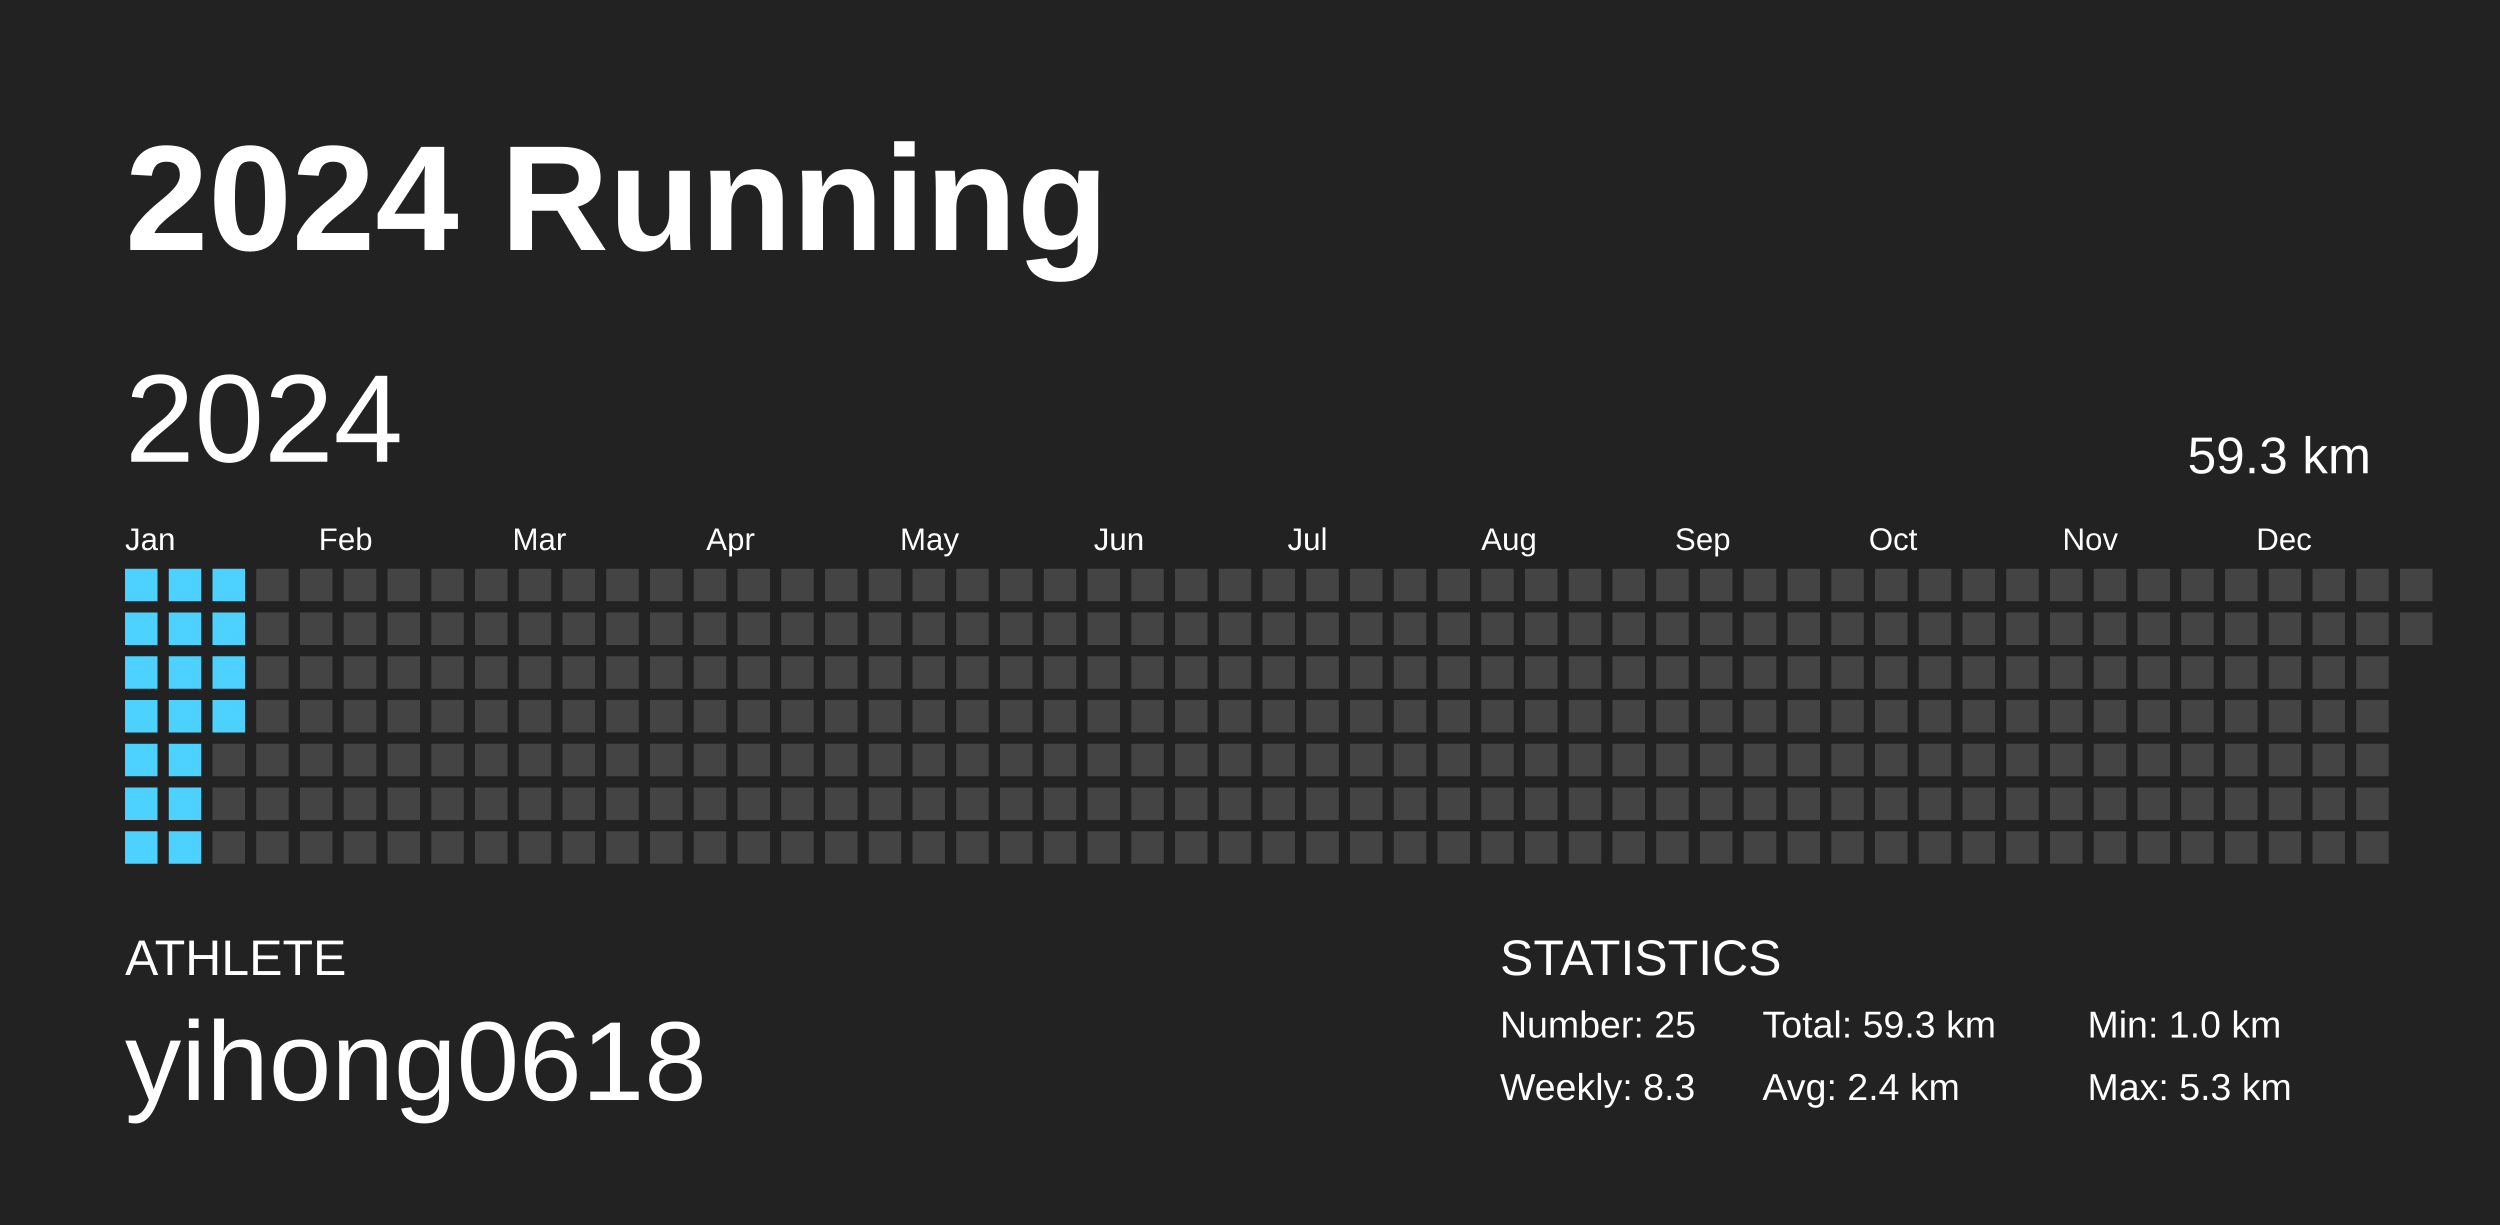
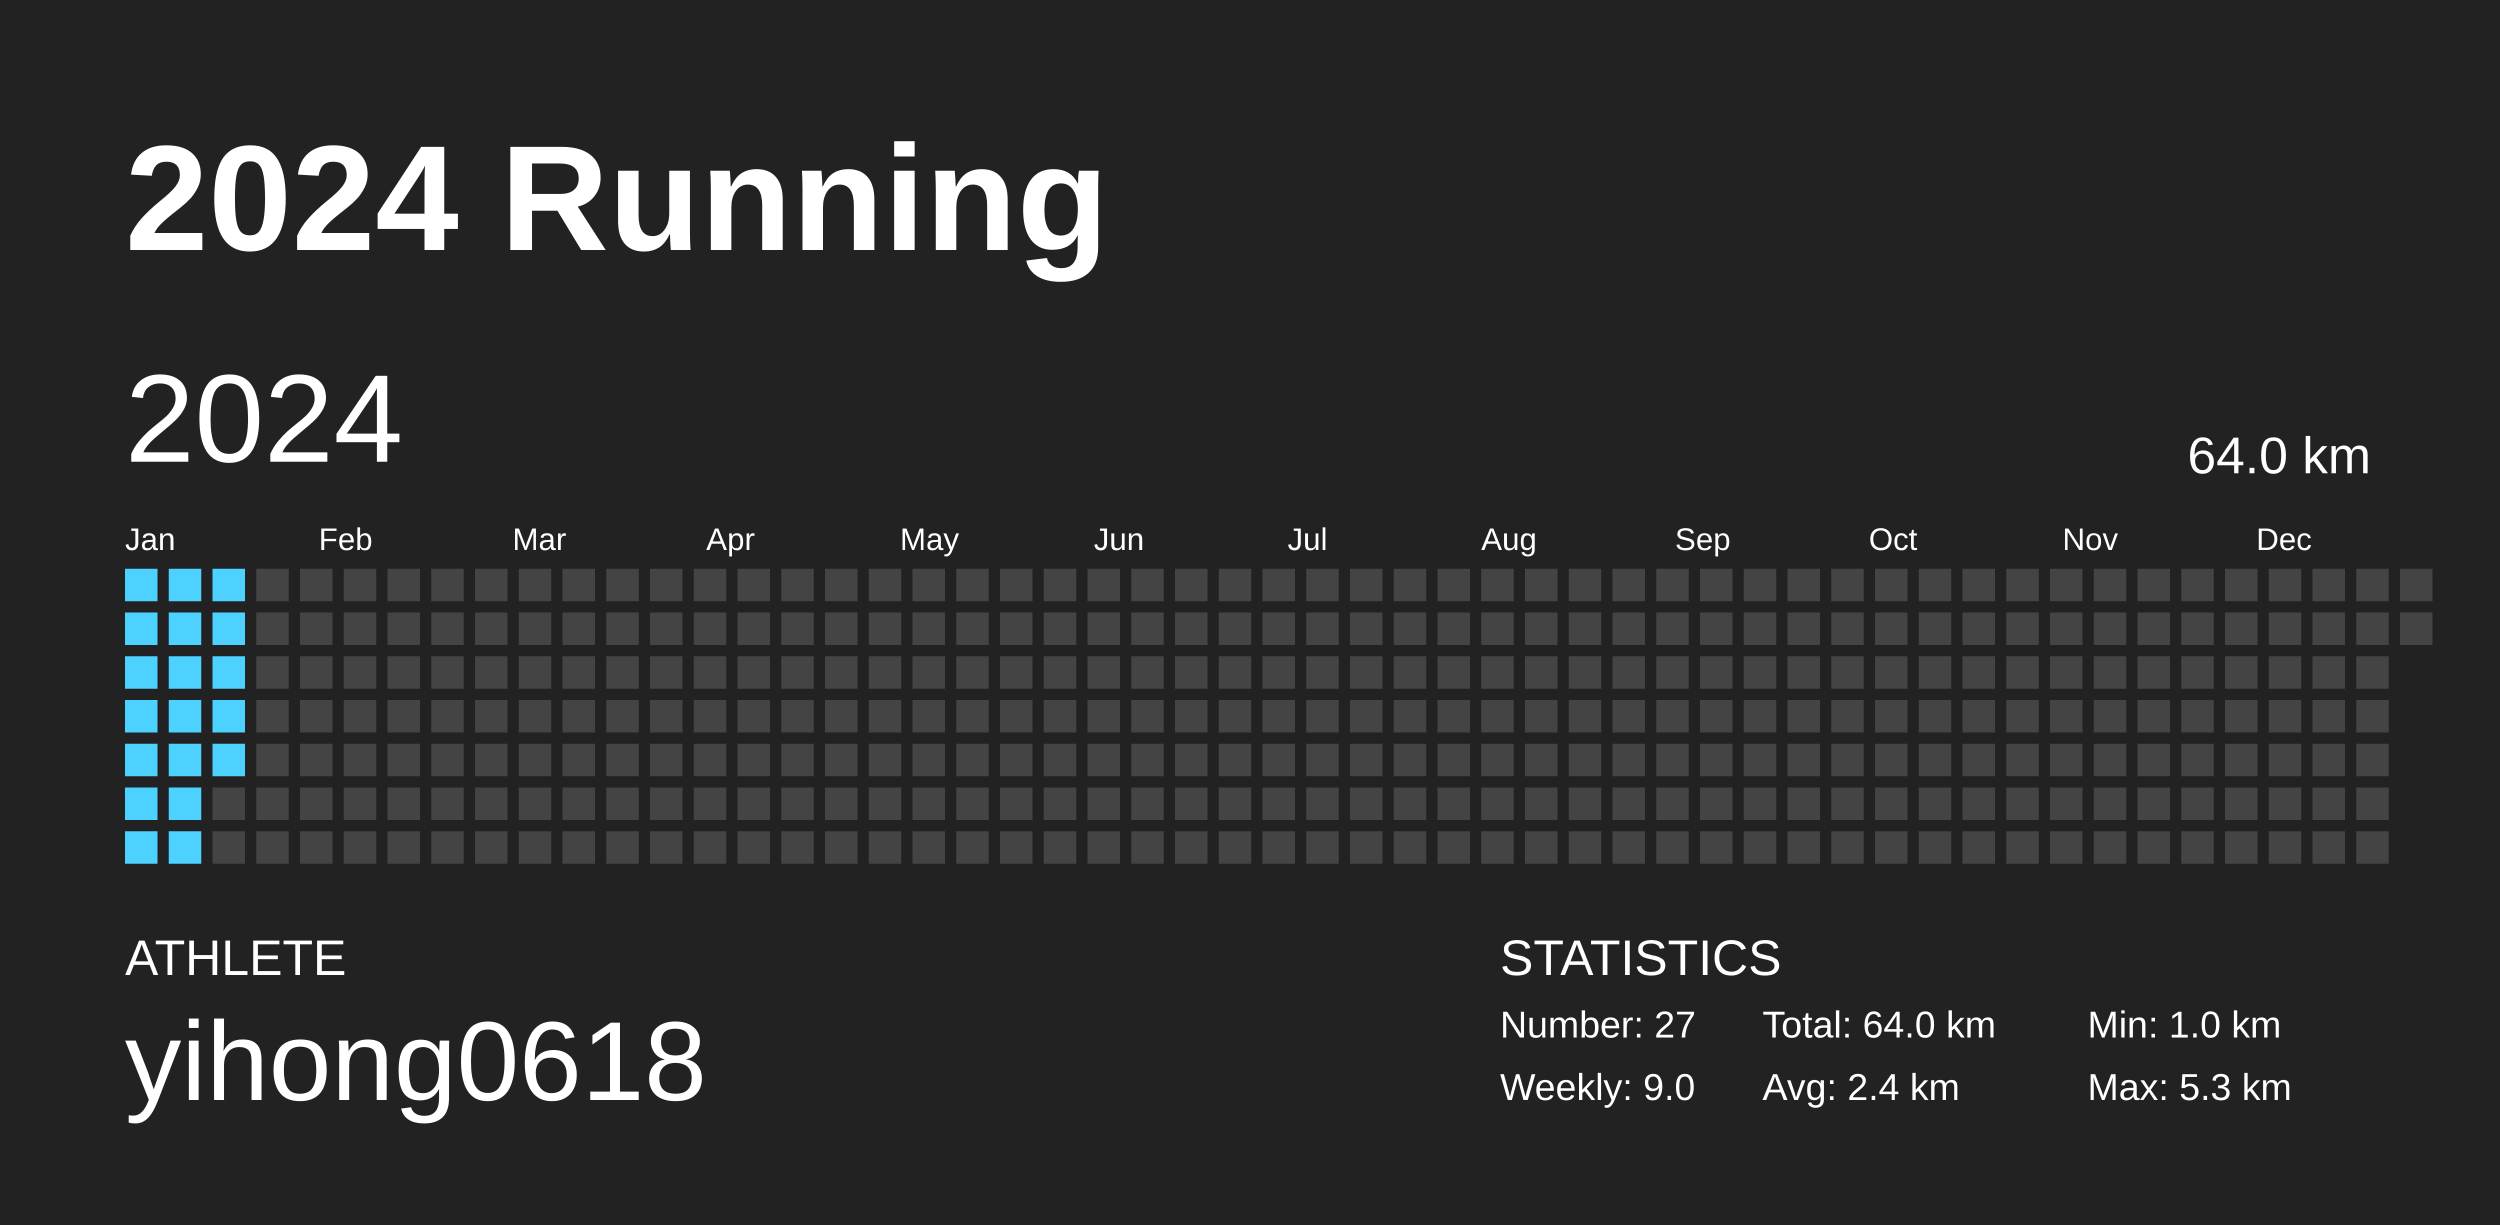
<svg xmlns="http://www.w3.org/2000/svg" baseProfile="full" height="98mm" version="1.1" viewBox="0,0,200,98" width="200mm">
  <defs />
  <rect fill="#222222" height="98" width="200" x="0" y="0" />
  <text fill="#FFFFFF" style="font-size:12px; font-family:Arial; font-weight:bold;" x="10" y="20">2024 Running</text>
  <text fill="#FFFFFF" style="font-size:4px; font-family:Arial" x="10" y="78">ATHLETE</text>
  <text fill="#FFFFFF" style="font-size:9px; font-family:Arial" x="10" y="88">yihong0618</text>
  <text fill="#FFFFFF" style="font-size:4px; font-family:Arial" x="120" y="78">STATISTICS</text>
-   <text fill="#FFFFFF" style="font-size:3px; font-family:Arial" x="120" y="83">Number: 25</text>
-   <text fill="#FFFFFF" style="font-size:3px; font-family:Arial" x="120" y="88">Weekly: 8.3</text>
-   <text fill="#FFFFFF" style="font-size:3px; font-family:Arial" x="141" y="83">Total: 59.3 km</text>
+   <text fill="#FFFFFF" style="font-size:3px; font-family:Arial" x="120" y="83">Number: 27</text>
+   <text fill="#FFFFFF" style="font-size:3px; font-family:Arial" x="120" y="88">Weekly: 9.0</text>
+   <text fill="#FFFFFF" style="font-size:3px; font-family:Arial" x="141" y="83">Total: 64.0 km</text>
  <text fill="#FFFFFF" style="font-size:3px; font-family:Arial" x="141" y="88">Avg: 2.4 km</text>
  <text fill="#FFFFFF" style="font-size:3px; font-family:Arial" x="167" y="83">Min: 1.0 km</text>
  <text fill="#FFFFFF" style="font-size:3px; font-family:Arial" x="167" y="88">Max: 5.3 km</text>
  <text dominant-baseline="hanging" fill="#FFFFFF" style="font-size:10.0px; font-family:Arial;" x="10" y="30">2024</text>
-   <text dominant-baseline="hanging" fill="#FFFFFF" style="font-size:4.125px; font-family:Arial;" x="175" y="35">59.3 km</text>
+   <text dominant-baseline="hanging" fill="#FFFFFF" style="font-size:4.125px; font-family:Arial;" x="175" y="35">64.0 km</text>
  <text fill="#FFFFFF" style="font-size:2.5px; font-family:Arial" x="10.0" y="44">Jan</text>
  <text fill="#FFFFFF" style="font-size:2.5px; font-family:Arial" x="25.5" y="44">Feb</text>
  <text fill="#FFFFFF" style="font-size:2.5px; font-family:Arial" x="41.0" y="44">Mar</text>
  <text fill="#FFFFFF" style="font-size:2.5px; font-family:Arial" x="56.5" y="44">Apr</text>
  <text fill="#FFFFFF" style="font-size:2.5px; font-family:Arial" x="72.0" y="44">May</text>
  <text fill="#FFFFFF" style="font-size:2.5px; font-family:Arial" x="87.5" y="44">Jun</text>
  <text fill="#FFFFFF" style="font-size:2.5px; font-family:Arial" x="103.0" y="44">Jul</text>
  <text fill="#FFFFFF" style="font-size:2.5px; font-family:Arial" x="118.5" y="44">Aug</text>
  <text fill="#FFFFFF" style="font-size:2.5px; font-family:Arial" x="134.0" y="44">Sep</text>
  <text fill="#FFFFFF" style="font-size:2.5px; font-family:Arial" x="149.5" y="44">Oct</text>
  <text fill="#FFFFFF" style="font-size:2.5px; font-family:Arial" x="165.0" y="44">Nov</text>
  <text fill="#FFFFFF" style="font-size:2.5px; font-family:Arial" x="180.5" y="44">Dec</text>
  <rect fill="#4dd2ff" height="2.6" width="2.6" x="10.0" y="45.5" />
  <rect fill="#4dd2ff" height="2.6" width="2.6" x="10.0" y="49.0" />
  <rect fill="#4dd2ff" height="2.6" width="2.6" x="10.0" y="52.5" />
  <rect fill="#4dd2ff" height="2.6" width="2.6" x="10.0" y="56.0" />
  <rect fill="#4dd2ff" height="2.6" width="2.6" x="10.0" y="59.5" />
  <rect fill="#4dd2ff" height="2.6" width="2.6" x="10.0" y="63.0" />
  <rect fill="#4dd2ff" height="2.6" width="2.6" x="10.0" y="66.5" />
  <rect fill="#4dd2ff" height="2.6" width="2.6" x="13.5" y="45.5" />
  <rect fill="#4dd2ff" height="2.6" width="2.6" x="13.5" y="49.0" />
  <rect fill="#4dd2ff" height="2.6" width="2.6" x="13.5" y="52.5" />
  <rect fill="#4dd2ff" height="2.6" width="2.6" x="13.5" y="56.0" />
  <rect fill="#4dd2ff" height="2.6" width="2.6" x="13.5" y="59.5" />
  <rect fill="#4dd2ff" height="2.6" width="2.6" x="13.5" y="63.0" />
  <rect fill="#4dd2ff" height="2.6" width="2.6" x="13.5" y="66.5" />
  <rect fill="#4dd2ff" height="2.6" width="2.6" x="17.0" y="45.5" />
  <rect fill="#4dd2ff" height="2.6" width="2.6" x="17.0" y="49.0" />
  <rect fill="#4dd2ff" height="2.6" width="2.6" x="17.0" y="52.5" />
  <rect fill="#4dd2ff" height="2.6" width="2.6" x="17.0" y="56.0" />
-   <rect fill="#444444" height="2.6" width="2.6" x="17.0" y="59.5" />
+   <rect fill="#4dd2ff" height="2.6" width="2.6" x="17.0" y="59.5" />
  <rect fill="#444444" height="2.6" width="2.6" x="17.0" y="63.0" />
  <rect fill="#444444" height="2.6" width="2.6" x="17.0" y="66.5" />
  <rect fill="#444444" height="2.6" width="2.6" x="20.5" y="45.5" />
  <rect fill="#444444" height="2.6" width="2.6" x="20.5" y="49.0" />
  <rect fill="#444444" height="2.6" width="2.6" x="20.5" y="52.5" />
  <rect fill="#444444" height="2.6" width="2.6" x="20.5" y="56.0" />
  <rect fill="#444444" height="2.6" width="2.6" x="20.5" y="59.5" />
  <rect fill="#444444" height="2.6" width="2.6" x="20.5" y="63.0" />
  <rect fill="#444444" height="2.6" width="2.6" x="20.5" y="66.5" />
  <rect fill="#444444" height="2.6" width="2.6" x="24.0" y="45.5" />
  <rect fill="#444444" height="2.6" width="2.6" x="24.0" y="49.0" />
  <rect fill="#444444" height="2.6" width="2.6" x="24.0" y="52.5" />
  <rect fill="#444444" height="2.6" width="2.6" x="24.0" y="56.0" />
  <rect fill="#444444" height="2.6" width="2.6" x="24.0" y="59.5" />
  <rect fill="#444444" height="2.6" width="2.6" x="24.0" y="63.0" />
  <rect fill="#444444" height="2.6" width="2.6" x="24.0" y="66.5" />
  <rect fill="#444444" height="2.6" width="2.6" x="27.5" y="45.5" />
  <rect fill="#444444" height="2.6" width="2.6" x="27.5" y="49.0" />
  <rect fill="#444444" height="2.6" width="2.6" x="27.5" y="52.5" />
  <rect fill="#444444" height="2.6" width="2.6" x="27.5" y="56.0" />
  <rect fill="#444444" height="2.6" width="2.6" x="27.5" y="59.5" />
  <rect fill="#444444" height="2.6" width="2.6" x="27.5" y="63.0" />
  <rect fill="#444444" height="2.6" width="2.6" x="27.5" y="66.5" />
  <rect fill="#444444" height="2.6" width="2.6" x="31.0" y="45.5" />
  <rect fill="#444444" height="2.6" width="2.6" x="31.0" y="49.0" />
  <rect fill="#444444" height="2.6" width="2.6" x="31.0" y="52.5" />
  <rect fill="#444444" height="2.6" width="2.6" x="31.0" y="56.0" />
  <rect fill="#444444" height="2.6" width="2.6" x="31.0" y="59.5" />
  <rect fill="#444444" height="2.6" width="2.6" x="31.0" y="63.0" />
  <rect fill="#444444" height="2.6" width="2.6" x="31.0" y="66.5" />
  <rect fill="#444444" height="2.6" width="2.6" x="34.5" y="45.5" />
  <rect fill="#444444" height="2.6" width="2.6" x="34.5" y="49.0" />
  <rect fill="#444444" height="2.6" width="2.6" x="34.5" y="52.5" />
  <rect fill="#444444" height="2.6" width="2.6" x="34.5" y="56.0" />
  <rect fill="#444444" height="2.6" width="2.6" x="34.5" y="59.5" />
  <rect fill="#444444" height="2.6" width="2.6" x="34.5" y="63.0" />
  <rect fill="#444444" height="2.6" width="2.6" x="34.5" y="66.5" />
  <rect fill="#444444" height="2.6" width="2.6" x="38.0" y="45.5" />
  <rect fill="#444444" height="2.6" width="2.6" x="38.0" y="49.0" />
  <rect fill="#444444" height="2.6" width="2.6" x="38.0" y="52.5" />
  <rect fill="#444444" height="2.6" width="2.6" x="38.0" y="56.0" />
  <rect fill="#444444" height="2.6" width="2.6" x="38.0" y="59.5" />
  <rect fill="#444444" height="2.6" width="2.6" x="38.0" y="63.0" />
  <rect fill="#444444" height="2.6" width="2.6" x="38.0" y="66.5" />
  <rect fill="#444444" height="2.6" width="2.6" x="41.5" y="45.5" />
  <rect fill="#444444" height="2.6" width="2.6" x="41.5" y="49.0" />
  <rect fill="#444444" height="2.6" width="2.6" x="41.5" y="52.5" />
  <rect fill="#444444" height="2.6" width="2.6" x="41.5" y="56.0" />
  <rect fill="#444444" height="2.6" width="2.6" x="41.5" y="59.5" />
  <rect fill="#444444" height="2.6" width="2.6" x="41.5" y="63.0" />
  <rect fill="#444444" height="2.6" width="2.6" x="41.5" y="66.5" />
  <rect fill="#444444" height="2.6" width="2.6" x="45.0" y="45.5" />
  <rect fill="#444444" height="2.6" width="2.6" x="45.0" y="49.0" />
  <rect fill="#444444" height="2.6" width="2.6" x="45.0" y="52.5" />
  <rect fill="#444444" height="2.6" width="2.6" x="45.0" y="56.0" />
  <rect fill="#444444" height="2.6" width="2.6" x="45.0" y="59.5" />
  <rect fill="#444444" height="2.6" width="2.6" x="45.0" y="63.0" />
  <rect fill="#444444" height="2.6" width="2.6" x="45.0" y="66.5" />
  <rect fill="#444444" height="2.6" width="2.6" x="48.5" y="45.5" />
  <rect fill="#444444" height="2.6" width="2.6" x="48.5" y="49.0" />
  <rect fill="#444444" height="2.6" width="2.6" x="48.5" y="52.5" />
  <rect fill="#444444" height="2.6" width="2.6" x="48.5" y="56.0" />
  <rect fill="#444444" height="2.6" width="2.6" x="48.5" y="59.5" />
  <rect fill="#444444" height="2.6" width="2.6" x="48.5" y="63.0" />
  <rect fill="#444444" height="2.6" width="2.6" x="48.5" y="66.5" />
  <rect fill="#444444" height="2.6" width="2.6" x="52.0" y="45.5" />
  <rect fill="#444444" height="2.6" width="2.6" x="52.0" y="49.0" />
  <rect fill="#444444" height="2.6" width="2.6" x="52.0" y="52.5" />
  <rect fill="#444444" height="2.6" width="2.6" x="52.0" y="56.0" />
  <rect fill="#444444" height="2.6" width="2.6" x="52.0" y="59.5" />
  <rect fill="#444444" height="2.6" width="2.6" x="52.0" y="63.0" />
  <rect fill="#444444" height="2.6" width="2.6" x="52.0" y="66.5" />
  <rect fill="#444444" height="2.6" width="2.6" x="55.5" y="45.5" />
  <rect fill="#444444" height="2.6" width="2.6" x="55.5" y="49.0" />
  <rect fill="#444444" height="2.6" width="2.6" x="55.5" y="52.5" />
  <rect fill="#444444" height="2.6" width="2.6" x="55.5" y="56.0" />
  <rect fill="#444444" height="2.6" width="2.6" x="55.5" y="59.5" />
  <rect fill="#444444" height="2.6" width="2.6" x="55.5" y="63.0" />
  <rect fill="#444444" height="2.6" width="2.6" x="55.5" y="66.5" />
  <rect fill="#444444" height="2.6" width="2.6" x="59.0" y="45.5" />
  <rect fill="#444444" height="2.6" width="2.6" x="59.0" y="49.0" />
  <rect fill="#444444" height="2.6" width="2.6" x="59.0" y="52.5" />
  <rect fill="#444444" height="2.6" width="2.6" x="59.0" y="56.0" />
  <rect fill="#444444" height="2.6" width="2.6" x="59.0" y="59.5" />
  <rect fill="#444444" height="2.6" width="2.6" x="59.0" y="63.0" />
  <rect fill="#444444" height="2.6" width="2.6" x="59.0" y="66.5" />
  <rect fill="#444444" height="2.6" width="2.6" x="62.5" y="45.5" />
  <rect fill="#444444" height="2.6" width="2.6" x="62.5" y="49.0" />
  <rect fill="#444444" height="2.6" width="2.6" x="62.5" y="52.5" />
  <rect fill="#444444" height="2.6" width="2.6" x="62.5" y="56.0" />
  <rect fill="#444444" height="2.6" width="2.6" x="62.5" y="59.5" />
  <rect fill="#444444" height="2.6" width="2.6" x="62.5" y="63.0" />
  <rect fill="#444444" height="2.6" width="2.6" x="62.5" y="66.5" />
  <rect fill="#444444" height="2.6" width="2.6" x="66.0" y="45.5" />
  <rect fill="#444444" height="2.6" width="2.6" x="66.0" y="49.0" />
  <rect fill="#444444" height="2.6" width="2.6" x="66.0" y="52.5" />
  <rect fill="#444444" height="2.6" width="2.6" x="66.0" y="56.0" />
  <rect fill="#444444" height="2.6" width="2.6" x="66.0" y="59.5" />
  <rect fill="#444444" height="2.6" width="2.6" x="66.0" y="63.0" />
  <rect fill="#444444" height="2.6" width="2.6" x="66.0" y="66.5" />
  <rect fill="#444444" height="2.6" width="2.6" x="69.5" y="45.5" />
  <rect fill="#444444" height="2.6" width="2.6" x="69.5" y="49.0" />
  <rect fill="#444444" height="2.6" width="2.6" x="69.5" y="52.5" />
  <rect fill="#444444" height="2.6" width="2.6" x="69.5" y="56.0" />
  <rect fill="#444444" height="2.6" width="2.6" x="69.5" y="59.5" />
  <rect fill="#444444" height="2.6" width="2.6" x="69.5" y="63.0" />
  <rect fill="#444444" height="2.6" width="2.6" x="69.5" y="66.5" />
  <rect fill="#444444" height="2.6" width="2.6" x="73.0" y="45.5" />
  <rect fill="#444444" height="2.6" width="2.6" x="73.0" y="49.0" />
  <rect fill="#444444" height="2.6" width="2.6" x="73.0" y="52.5" />
  <rect fill="#444444" height="2.6" width="2.6" x="73.0" y="56.0" />
  <rect fill="#444444" height="2.6" width="2.6" x="73.0" y="59.5" />
  <rect fill="#444444" height="2.6" width="2.6" x="73.0" y="63.0" />
  <rect fill="#444444" height="2.6" width="2.6" x="73.0" y="66.5" />
  <rect fill="#444444" height="2.6" width="2.6" x="76.5" y="45.5" />
  <rect fill="#444444" height="2.6" width="2.6" x="76.5" y="49.0" />
  <rect fill="#444444" height="2.6" width="2.6" x="76.5" y="52.5" />
  <rect fill="#444444" height="2.6" width="2.6" x="76.5" y="56.0" />
  <rect fill="#444444" height="2.6" width="2.6" x="76.5" y="59.5" />
  <rect fill="#444444" height="2.6" width="2.6" x="76.5" y="63.0" />
  <rect fill="#444444" height="2.6" width="2.6" x="76.5" y="66.5" />
  <rect fill="#444444" height="2.6" width="2.6" x="80.0" y="45.5" />
  <rect fill="#444444" height="2.6" width="2.6" x="80.0" y="49.0" />
  <rect fill="#444444" height="2.6" width="2.6" x="80.0" y="52.5" />
  <rect fill="#444444" height="2.6" width="2.6" x="80.0" y="56.0" />
  <rect fill="#444444" height="2.6" width="2.6" x="80.0" y="59.5" />
  <rect fill="#444444" height="2.6" width="2.6" x="80.0" y="63.0" />
  <rect fill="#444444" height="2.6" width="2.6" x="80.0" y="66.5" />
  <rect fill="#444444" height="2.6" width="2.6" x="83.5" y="45.5" />
  <rect fill="#444444" height="2.6" width="2.6" x="83.5" y="49.0" />
  <rect fill="#444444" height="2.6" width="2.6" x="83.5" y="52.5" />
  <rect fill="#444444" height="2.6" width="2.6" x="83.5" y="56.0" />
  <rect fill="#444444" height="2.6" width="2.6" x="83.5" y="59.5" />
  <rect fill="#444444" height="2.6" width="2.6" x="83.5" y="63.0" />
  <rect fill="#444444" height="2.6" width="2.6" x="83.5" y="66.5" />
  <rect fill="#444444" height="2.6" width="2.6" x="87.0" y="45.5" />
  <rect fill="#444444" height="2.6" width="2.6" x="87.0" y="49.0" />
  <rect fill="#444444" height="2.6" width="2.6" x="87.0" y="52.5" />
  <rect fill="#444444" height="2.6" width="2.6" x="87.0" y="56.0" />
  <rect fill="#444444" height="2.6" width="2.6" x="87.0" y="59.5" />
  <rect fill="#444444" height="2.6" width="2.6" x="87.0" y="63.0" />
  <rect fill="#444444" height="2.6" width="2.6" x="87.0" y="66.5" />
  <rect fill="#444444" height="2.6" width="2.6" x="90.5" y="45.5" />
  <rect fill="#444444" height="2.6" width="2.6" x="90.5" y="49.0" />
  <rect fill="#444444" height="2.6" width="2.6" x="90.5" y="52.5" />
  <rect fill="#444444" height="2.6" width="2.6" x="90.5" y="56.0" />
  <rect fill="#444444" height="2.6" width="2.6" x="90.5" y="59.5" />
  <rect fill="#444444" height="2.6" width="2.6" x="90.5" y="63.0" />
  <rect fill="#444444" height="2.6" width="2.6" x="90.5" y="66.5" />
  <rect fill="#444444" height="2.6" width="2.6" x="94.0" y="45.5" />
  <rect fill="#444444" height="2.6" width="2.6" x="94.0" y="49.0" />
  <rect fill="#444444" height="2.6" width="2.6" x="94.0" y="52.5" />
  <rect fill="#444444" height="2.6" width="2.6" x="94.0" y="56.0" />
  <rect fill="#444444" height="2.6" width="2.6" x="94.0" y="59.5" />
  <rect fill="#444444" height="2.6" width="2.6" x="94.0" y="63.0" />
  <rect fill="#444444" height="2.6" width="2.6" x="94.0" y="66.5" />
  <rect fill="#444444" height="2.6" width="2.6" x="97.5" y="45.5" />
  <rect fill="#444444" height="2.6" width="2.6" x="97.5" y="49.0" />
  <rect fill="#444444" height="2.6" width="2.6" x="97.5" y="52.5" />
  <rect fill="#444444" height="2.6" width="2.6" x="97.5" y="56.0" />
  <rect fill="#444444" height="2.6" width="2.6" x="97.5" y="59.5" />
  <rect fill="#444444" height="2.6" width="2.6" x="97.5" y="63.0" />
  <rect fill="#444444" height="2.6" width="2.6" x="97.5" y="66.5" />
  <rect fill="#444444" height="2.6" width="2.6" x="101.0" y="45.5" />
  <rect fill="#444444" height="2.6" width="2.6" x="101.0" y="49.0" />
  <rect fill="#444444" height="2.6" width="2.6" x="101.0" y="52.5" />
  <rect fill="#444444" height="2.6" width="2.6" x="101.0" y="56.0" />
  <rect fill="#444444" height="2.6" width="2.6" x="101.0" y="59.5" />
  <rect fill="#444444" height="2.6" width="2.6" x="101.0" y="63.0" />
  <rect fill="#444444" height="2.6" width="2.6" x="101.0" y="66.5" />
  <rect fill="#444444" height="2.6" width="2.6" x="104.5" y="45.5" />
  <rect fill="#444444" height="2.6" width="2.6" x="104.5" y="49.0" />
  <rect fill="#444444" height="2.6" width="2.6" x="104.5" y="52.5" />
  <rect fill="#444444" height="2.6" width="2.6" x="104.5" y="56.0" />
  <rect fill="#444444" height="2.6" width="2.6" x="104.5" y="59.5" />
  <rect fill="#444444" height="2.6" width="2.6" x="104.5" y="63.0" />
  <rect fill="#444444" height="2.6" width="2.6" x="104.5" y="66.5" />
  <rect fill="#444444" height="2.6" width="2.6" x="108.0" y="45.5" />
  <rect fill="#444444" height="2.6" width="2.6" x="108.0" y="49.0" />
  <rect fill="#444444" height="2.6" width="2.6" x="108.0" y="52.5" />
  <rect fill="#444444" height="2.6" width="2.6" x="108.0" y="56.0" />
  <rect fill="#444444" height="2.6" width="2.6" x="108.0" y="59.5" />
  <rect fill="#444444" height="2.6" width="2.6" x="108.0" y="63.0" />
  <rect fill="#444444" height="2.6" width="2.6" x="108.0" y="66.5" />
  <rect fill="#444444" height="2.6" width="2.6" x="111.5" y="45.5" />
  <rect fill="#444444" height="2.6" width="2.6" x="111.5" y="49.0" />
  <rect fill="#444444" height="2.6" width="2.6" x="111.5" y="52.5" />
  <rect fill="#444444" height="2.6" width="2.6" x="111.5" y="56.0" />
  <rect fill="#444444" height="2.6" width="2.6" x="111.5" y="59.5" />
  <rect fill="#444444" height="2.6" width="2.6" x="111.5" y="63.0" />
  <rect fill="#444444" height="2.6" width="2.6" x="111.5" y="66.5" />
  <rect fill="#444444" height="2.6" width="2.6" x="115.0" y="45.5" />
  <rect fill="#444444" height="2.6" width="2.6" x="115.0" y="49.0" />
  <rect fill="#444444" height="2.6" width="2.6" x="115.0" y="52.5" />
  <rect fill="#444444" height="2.6" width="2.6" x="115.0" y="56.0" />
  <rect fill="#444444" height="2.6" width="2.6" x="115.0" y="59.5" />
  <rect fill="#444444" height="2.6" width="2.6" x="115.0" y="63.0" />
  <rect fill="#444444" height="2.6" width="2.6" x="115.0" y="66.5" />
  <rect fill="#444444" height="2.6" width="2.6" x="118.5" y="45.5" />
  <rect fill="#444444" height="2.6" width="2.6" x="118.5" y="49.0" />
  <rect fill="#444444" height="2.6" width="2.6" x="118.5" y="52.5" />
  <rect fill="#444444" height="2.6" width="2.6" x="118.5" y="56.0" />
  <rect fill="#444444" height="2.6" width="2.6" x="118.5" y="59.5" />
  <rect fill="#444444" height="2.6" width="2.6" x="118.5" y="63.0" />
  <rect fill="#444444" height="2.6" width="2.6" x="118.5" y="66.5" />
  <rect fill="#444444" height="2.6" width="2.6" x="122.0" y="45.5" />
  <rect fill="#444444" height="2.6" width="2.6" x="122.0" y="49.0" />
  <rect fill="#444444" height="2.6" width="2.6" x="122.0" y="52.5" />
  <rect fill="#444444" height="2.6" width="2.6" x="122.0" y="56.0" />
  <rect fill="#444444" height="2.6" width="2.6" x="122.0" y="59.5" />
  <rect fill="#444444" height="2.6" width="2.6" x="122.0" y="63.0" />
  <rect fill="#444444" height="2.6" width="2.6" x="122.0" y="66.5" />
  <rect fill="#444444" height="2.6" width="2.6" x="125.5" y="45.5" />
  <rect fill="#444444" height="2.6" width="2.6" x="125.5" y="49.0" />
  <rect fill="#444444" height="2.6" width="2.6" x="125.5" y="52.5" />
  <rect fill="#444444" height="2.6" width="2.6" x="125.5" y="56.0" />
  <rect fill="#444444" height="2.6" width="2.6" x="125.5" y="59.5" />
  <rect fill="#444444" height="2.6" width="2.6" x="125.5" y="63.0" />
  <rect fill="#444444" height="2.6" width="2.6" x="125.5" y="66.5" />
  <rect fill="#444444" height="2.6" width="2.6" x="129.0" y="45.5" />
  <rect fill="#444444" height="2.6" width="2.6" x="129.0" y="49.0" />
  <rect fill="#444444" height="2.6" width="2.6" x="129.0" y="52.5" />
  <rect fill="#444444" height="2.6" width="2.6" x="129.0" y="56.0" />
  <rect fill="#444444" height="2.6" width="2.6" x="129.0" y="59.5" />
  <rect fill="#444444" height="2.6" width="2.6" x="129.0" y="63.0" />
  <rect fill="#444444" height="2.6" width="2.6" x="129.0" y="66.5" />
  <rect fill="#444444" height="2.6" width="2.6" x="132.5" y="45.5" />
  <rect fill="#444444" height="2.6" width="2.6" x="132.5" y="49.0" />
  <rect fill="#444444" height="2.6" width="2.6" x="132.5" y="52.5" />
  <rect fill="#444444" height="2.6" width="2.6" x="132.5" y="56.0" />
  <rect fill="#444444" height="2.6" width="2.6" x="132.5" y="59.5" />
  <rect fill="#444444" height="2.6" width="2.6" x="132.5" y="63.0" />
  <rect fill="#444444" height="2.6" width="2.6" x="132.5" y="66.5" />
  <rect fill="#444444" height="2.6" width="2.6" x="136.0" y="45.5" />
  <rect fill="#444444" height="2.6" width="2.6" x="136.0" y="49.0" />
  <rect fill="#444444" height="2.6" width="2.6" x="136.0" y="52.5" />
  <rect fill="#444444" height="2.6" width="2.6" x="136.0" y="56.0" />
  <rect fill="#444444" height="2.6" width="2.6" x="136.0" y="59.5" />
  <rect fill="#444444" height="2.6" width="2.6" x="136.0" y="63.0" />
  <rect fill="#444444" height="2.6" width="2.6" x="136.0" y="66.5" />
  <rect fill="#444444" height="2.6" width="2.6" x="139.5" y="45.5" />
  <rect fill="#444444" height="2.6" width="2.6" x="139.5" y="49.0" />
  <rect fill="#444444" height="2.6" width="2.6" x="139.5" y="52.5" />
  <rect fill="#444444" height="2.6" width="2.6" x="139.5" y="56.0" />
  <rect fill="#444444" height="2.6" width="2.6" x="139.5" y="59.5" />
  <rect fill="#444444" height="2.6" width="2.6" x="139.5" y="63.0" />
  <rect fill="#444444" height="2.6" width="2.6" x="139.5" y="66.5" />
  <rect fill="#444444" height="2.6" width="2.6" x="143.0" y="45.5" />
  <rect fill="#444444" height="2.6" width="2.6" x="143.0" y="49.0" />
  <rect fill="#444444" height="2.6" width="2.6" x="143.0" y="52.5" />
  <rect fill="#444444" height="2.6" width="2.6" x="143.0" y="56.0" />
  <rect fill="#444444" height="2.6" width="2.6" x="143.0" y="59.5" />
  <rect fill="#444444" height="2.6" width="2.6" x="143.0" y="63.0" />
  <rect fill="#444444" height="2.6" width="2.6" x="143.0" y="66.5" />
  <rect fill="#444444" height="2.6" width="2.6" x="146.5" y="45.5" />
  <rect fill="#444444" height="2.6" width="2.6" x="146.5" y="49.0" />
  <rect fill="#444444" height="2.6" width="2.6" x="146.5" y="52.5" />
  <rect fill="#444444" height="2.6" width="2.6" x="146.5" y="56.0" />
  <rect fill="#444444" height="2.6" width="2.6" x="146.5" y="59.5" />
  <rect fill="#444444" height="2.6" width="2.6" x="146.5" y="63.0" />
  <rect fill="#444444" height="2.6" width="2.6" x="146.5" y="66.5" />
  <rect fill="#444444" height="2.6" width="2.6" x="150.0" y="45.5" />
  <rect fill="#444444" height="2.6" width="2.6" x="150.0" y="49.0" />
  <rect fill="#444444" height="2.6" width="2.6" x="150.0" y="52.5" />
  <rect fill="#444444" height="2.6" width="2.6" x="150.0" y="56.0" />
  <rect fill="#444444" height="2.6" width="2.6" x="150.0" y="59.5" />
  <rect fill="#444444" height="2.6" width="2.6" x="150.0" y="63.0" />
  <rect fill="#444444" height="2.6" width="2.6" x="150.0" y="66.5" />
  <rect fill="#444444" height="2.6" width="2.6" x="153.5" y="45.5" />
  <rect fill="#444444" height="2.6" width="2.6" x="153.5" y="49.0" />
  <rect fill="#444444" height="2.6" width="2.6" x="153.5" y="52.5" />
  <rect fill="#444444" height="2.6" width="2.6" x="153.5" y="56.0" />
  <rect fill="#444444" height="2.6" width="2.6" x="153.5" y="59.5" />
  <rect fill="#444444" height="2.6" width="2.6" x="153.5" y="63.0" />
  <rect fill="#444444" height="2.6" width="2.6" x="153.5" y="66.5" />
  <rect fill="#444444" height="2.6" width="2.6" x="157.0" y="45.5" />
  <rect fill="#444444" height="2.6" width="2.6" x="157.0" y="49.0" />
  <rect fill="#444444" height="2.6" width="2.6" x="157.0" y="52.5" />
  <rect fill="#444444" height="2.6" width="2.6" x="157.0" y="56.0" />
  <rect fill="#444444" height="2.6" width="2.6" x="157.0" y="59.5" />
  <rect fill="#444444" height="2.6" width="2.6" x="157.0" y="63.0" />
  <rect fill="#444444" height="2.6" width="2.6" x="157.0" y="66.5" />
  <rect fill="#444444" height="2.6" width="2.6" x="160.5" y="45.5" />
  <rect fill="#444444" height="2.6" width="2.6" x="160.5" y="49.0" />
  <rect fill="#444444" height="2.6" width="2.6" x="160.5" y="52.5" />
  <rect fill="#444444" height="2.6" width="2.6" x="160.5" y="56.0" />
  <rect fill="#444444" height="2.6" width="2.6" x="160.5" y="59.5" />
  <rect fill="#444444" height="2.6" width="2.6" x="160.5" y="63.0" />
  <rect fill="#444444" height="2.6" width="2.6" x="160.5" y="66.5" />
  <rect fill="#444444" height="2.6" width="2.6" x="164.0" y="45.5" />
  <rect fill="#444444" height="2.6" width="2.6" x="164.0" y="49.0" />
  <rect fill="#444444" height="2.6" width="2.6" x="164.0" y="52.5" />
  <rect fill="#444444" height="2.6" width="2.6" x="164.0" y="56.0" />
  <rect fill="#444444" height="2.6" width="2.6" x="164.0" y="59.5" />
  <rect fill="#444444" height="2.6" width="2.6" x="164.0" y="63.0" />
  <rect fill="#444444" height="2.6" width="2.6" x="164.0" y="66.5" />
  <rect fill="#444444" height="2.6" width="2.6" x="167.5" y="45.5" />
  <rect fill="#444444" height="2.6" width="2.6" x="167.5" y="49.0" />
  <rect fill="#444444" height="2.6" width="2.6" x="167.5" y="52.5" />
  <rect fill="#444444" height="2.6" width="2.6" x="167.5" y="56.0" />
  <rect fill="#444444" height="2.6" width="2.6" x="167.5" y="59.5" />
  <rect fill="#444444" height="2.6" width="2.6" x="167.5" y="63.0" />
  <rect fill="#444444" height="2.6" width="2.6" x="167.5" y="66.5" />
  <rect fill="#444444" height="2.6" width="2.6" x="171.0" y="45.5" />
  <rect fill="#444444" height="2.6" width="2.6" x="171.0" y="49.0" />
  <rect fill="#444444" height="2.6" width="2.6" x="171.0" y="52.5" />
  <rect fill="#444444" height="2.6" width="2.6" x="171.0" y="56.0" />
  <rect fill="#444444" height="2.6" width="2.6" x="171.0" y="59.5" />
  <rect fill="#444444" height="2.6" width="2.6" x="171.0" y="63.0" />
  <rect fill="#444444" height="2.6" width="2.6" x="171.0" y="66.5" />
  <rect fill="#444444" height="2.6" width="2.6" x="174.5" y="45.5" />
  <rect fill="#444444" height="2.6" width="2.6" x="174.5" y="49.0" />
  <rect fill="#444444" height="2.6" width="2.6" x="174.5" y="52.5" />
  <rect fill="#444444" height="2.6" width="2.6" x="174.5" y="56.0" />
  <rect fill="#444444" height="2.6" width="2.6" x="174.5" y="59.5" />
  <rect fill="#444444" height="2.6" width="2.6" x="174.5" y="63.0" />
  <rect fill="#444444" height="2.6" width="2.6" x="174.5" y="66.5" />
  <rect fill="#444444" height="2.6" width="2.6" x="178.0" y="45.5" />
  <rect fill="#444444" height="2.6" width="2.6" x="178.0" y="49.0" />
  <rect fill="#444444" height="2.6" width="2.6" x="178.0" y="52.5" />
  <rect fill="#444444" height="2.6" width="2.6" x="178.0" y="56.0" />
  <rect fill="#444444" height="2.6" width="2.6" x="178.0" y="59.5" />
  <rect fill="#444444" height="2.6" width="2.6" x="178.0" y="63.0" />
  <rect fill="#444444" height="2.6" width="2.6" x="178.0" y="66.5" />
  <rect fill="#444444" height="2.6" width="2.6" x="181.5" y="45.5" />
  <rect fill="#444444" height="2.6" width="2.6" x="181.5" y="49.0" />
  <rect fill="#444444" height="2.6" width="2.6" x="181.5" y="52.5" />
  <rect fill="#444444" height="2.6" width="2.6" x="181.5" y="56.0" />
  <rect fill="#444444" height="2.6" width="2.6" x="181.5" y="59.5" />
  <rect fill="#444444" height="2.6" width="2.6" x="181.5" y="63.0" />
  <rect fill="#444444" height="2.6" width="2.6" x="181.5" y="66.5" />
  <rect fill="#444444" height="2.6" width="2.6" x="185.0" y="45.5" />
  <rect fill="#444444" height="2.6" width="2.6" x="185.0" y="49.0" />
  <rect fill="#444444" height="2.6" width="2.6" x="185.0" y="52.5" />
  <rect fill="#444444" height="2.6" width="2.6" x="185.0" y="56.0" />
  <rect fill="#444444" height="2.6" width="2.6" x="185.0" y="59.5" />
  <rect fill="#444444" height="2.6" width="2.6" x="185.0" y="63.0" />
  <rect fill="#444444" height="2.6" width="2.6" x="185.0" y="66.5" />
  <rect fill="#444444" height="2.6" width="2.6" x="188.5" y="45.5" />
  <rect fill="#444444" height="2.6" width="2.6" x="188.5" y="49.0" />
  <rect fill="#444444" height="2.6" width="2.6" x="188.5" y="52.5" />
  <rect fill="#444444" height="2.6" width="2.6" x="188.5" y="56.0" />
  <rect fill="#444444" height="2.6" width="2.6" x="188.5" y="59.5" />
  <rect fill="#444444" height="2.6" width="2.6" x="188.5" y="63.0" />
  <rect fill="#444444" height="2.6" width="2.6" x="188.5" y="66.5" />
  <rect fill="#444444" height="2.6" width="2.6" x="192.0" y="45.5" />
  <rect fill="#444444" height="2.6" width="2.6" x="192.0" y="49.0" />
</svg>
